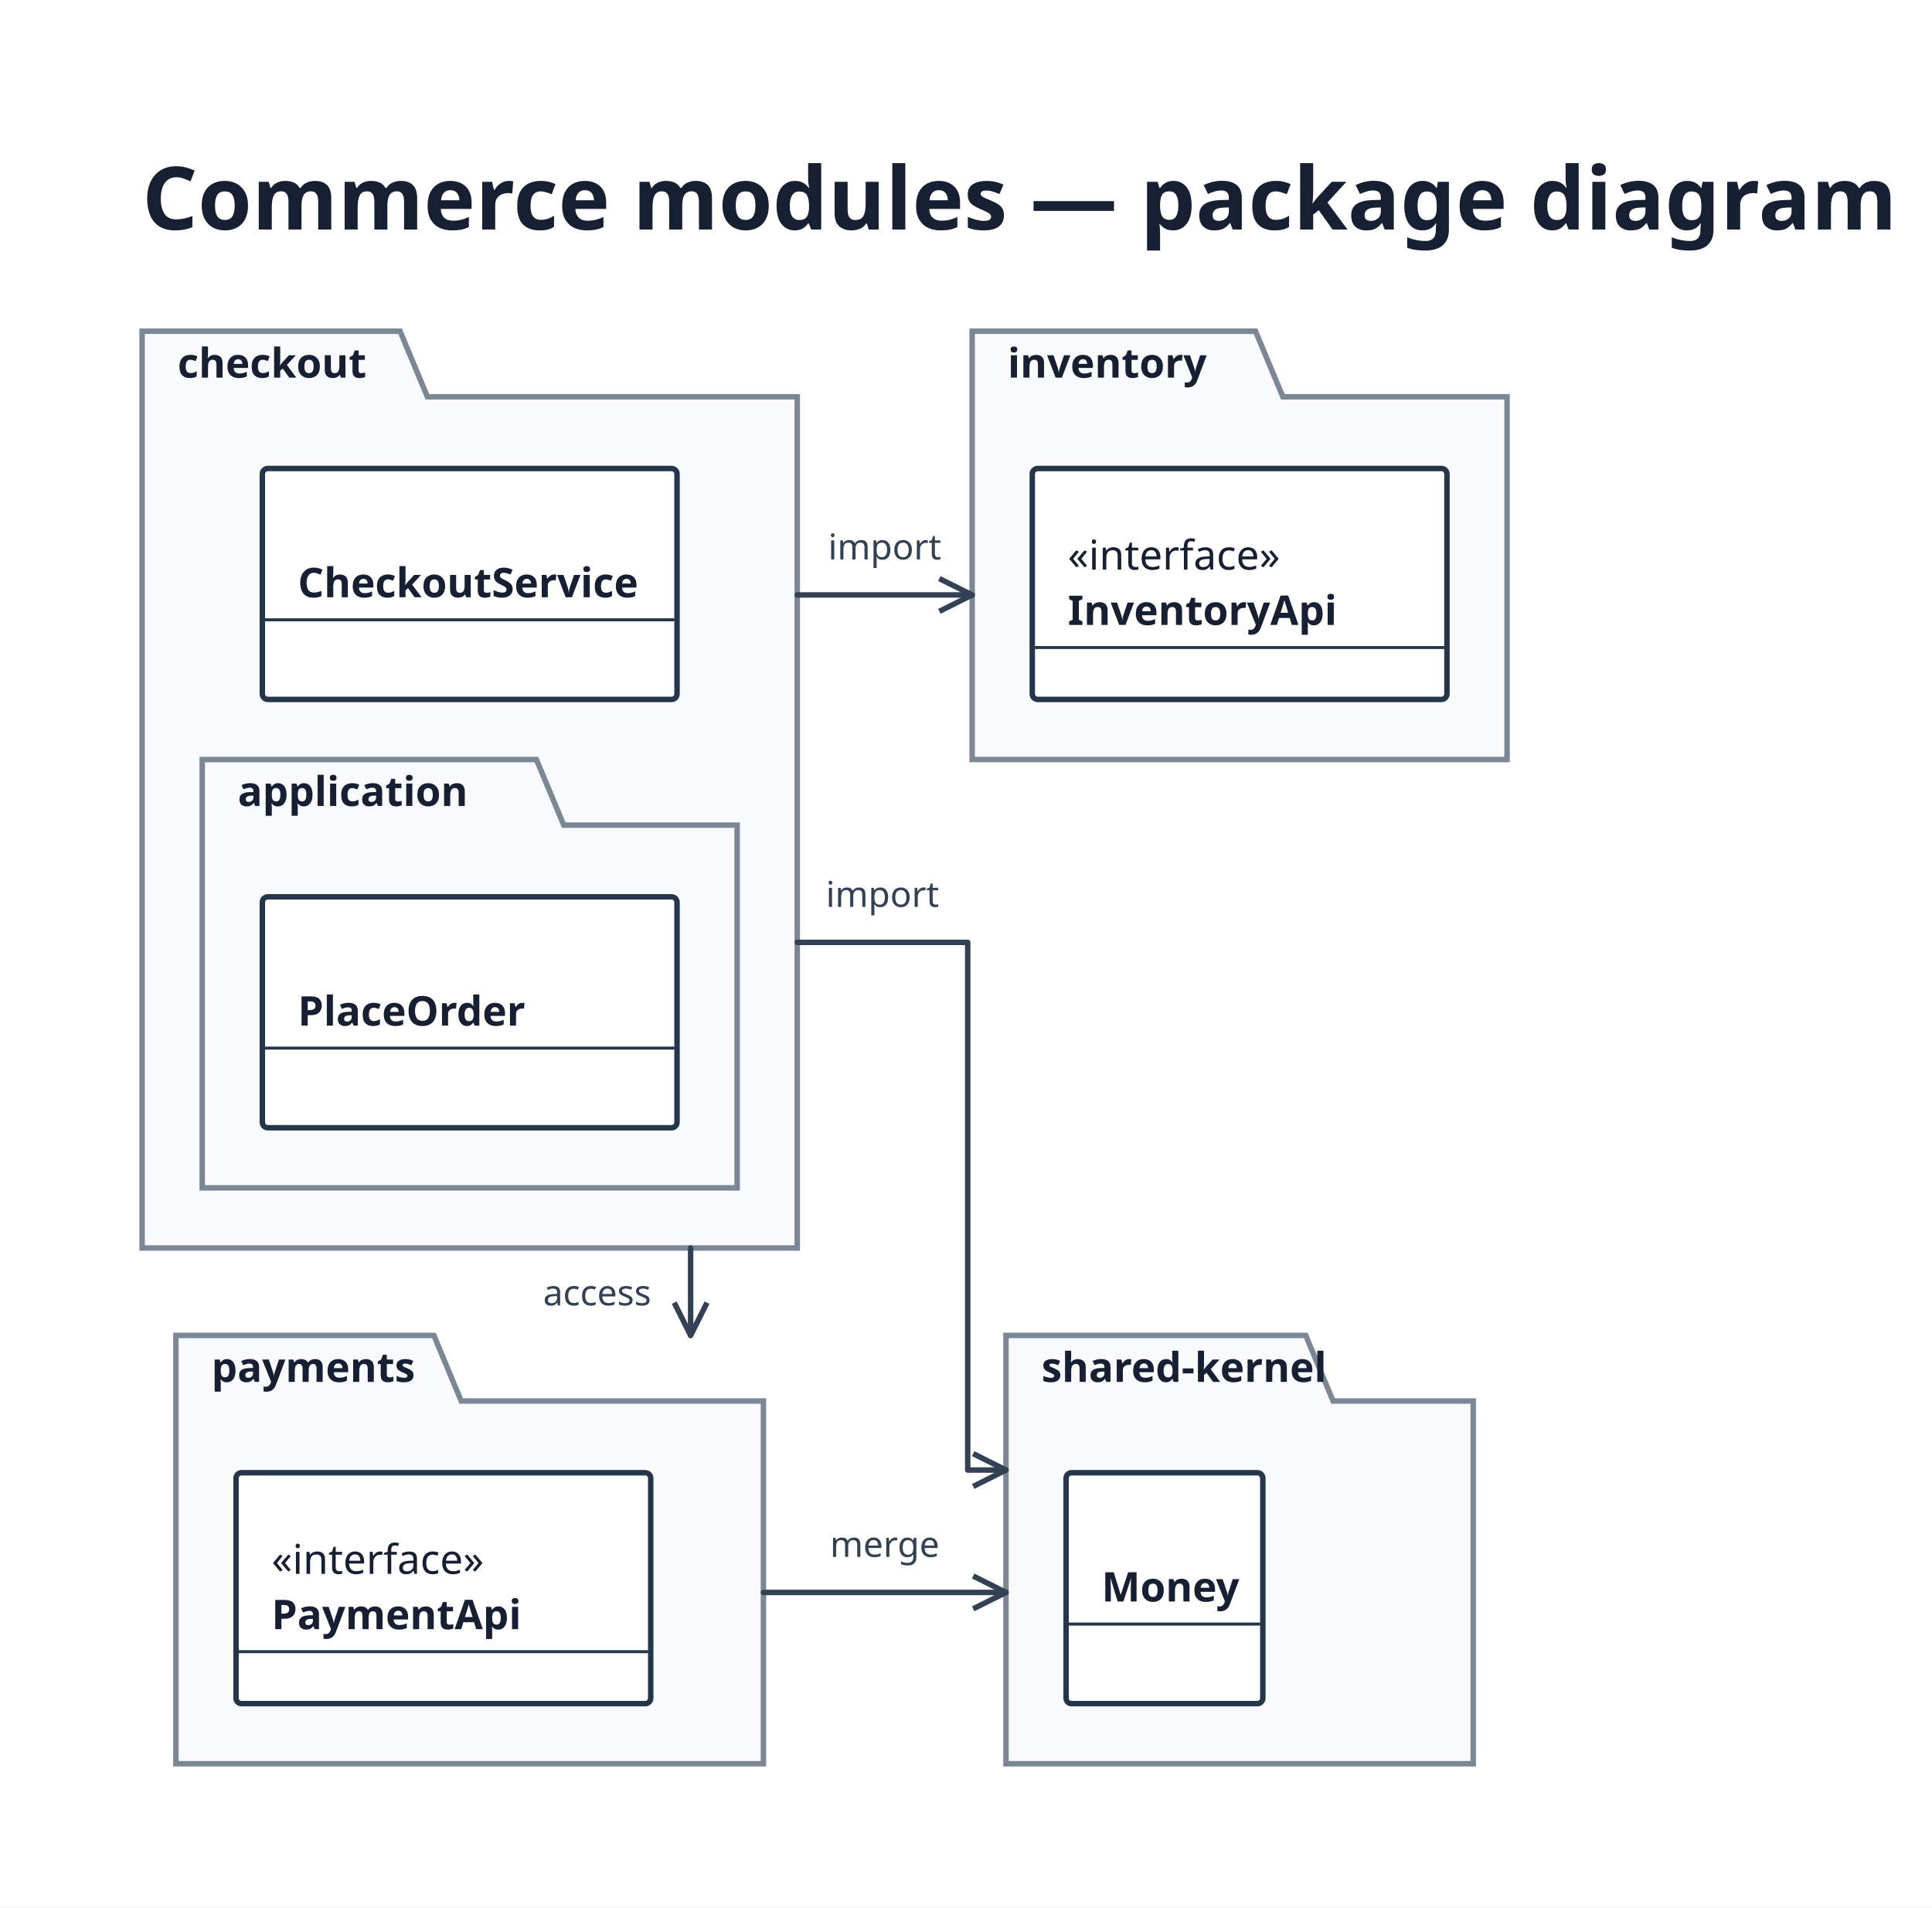
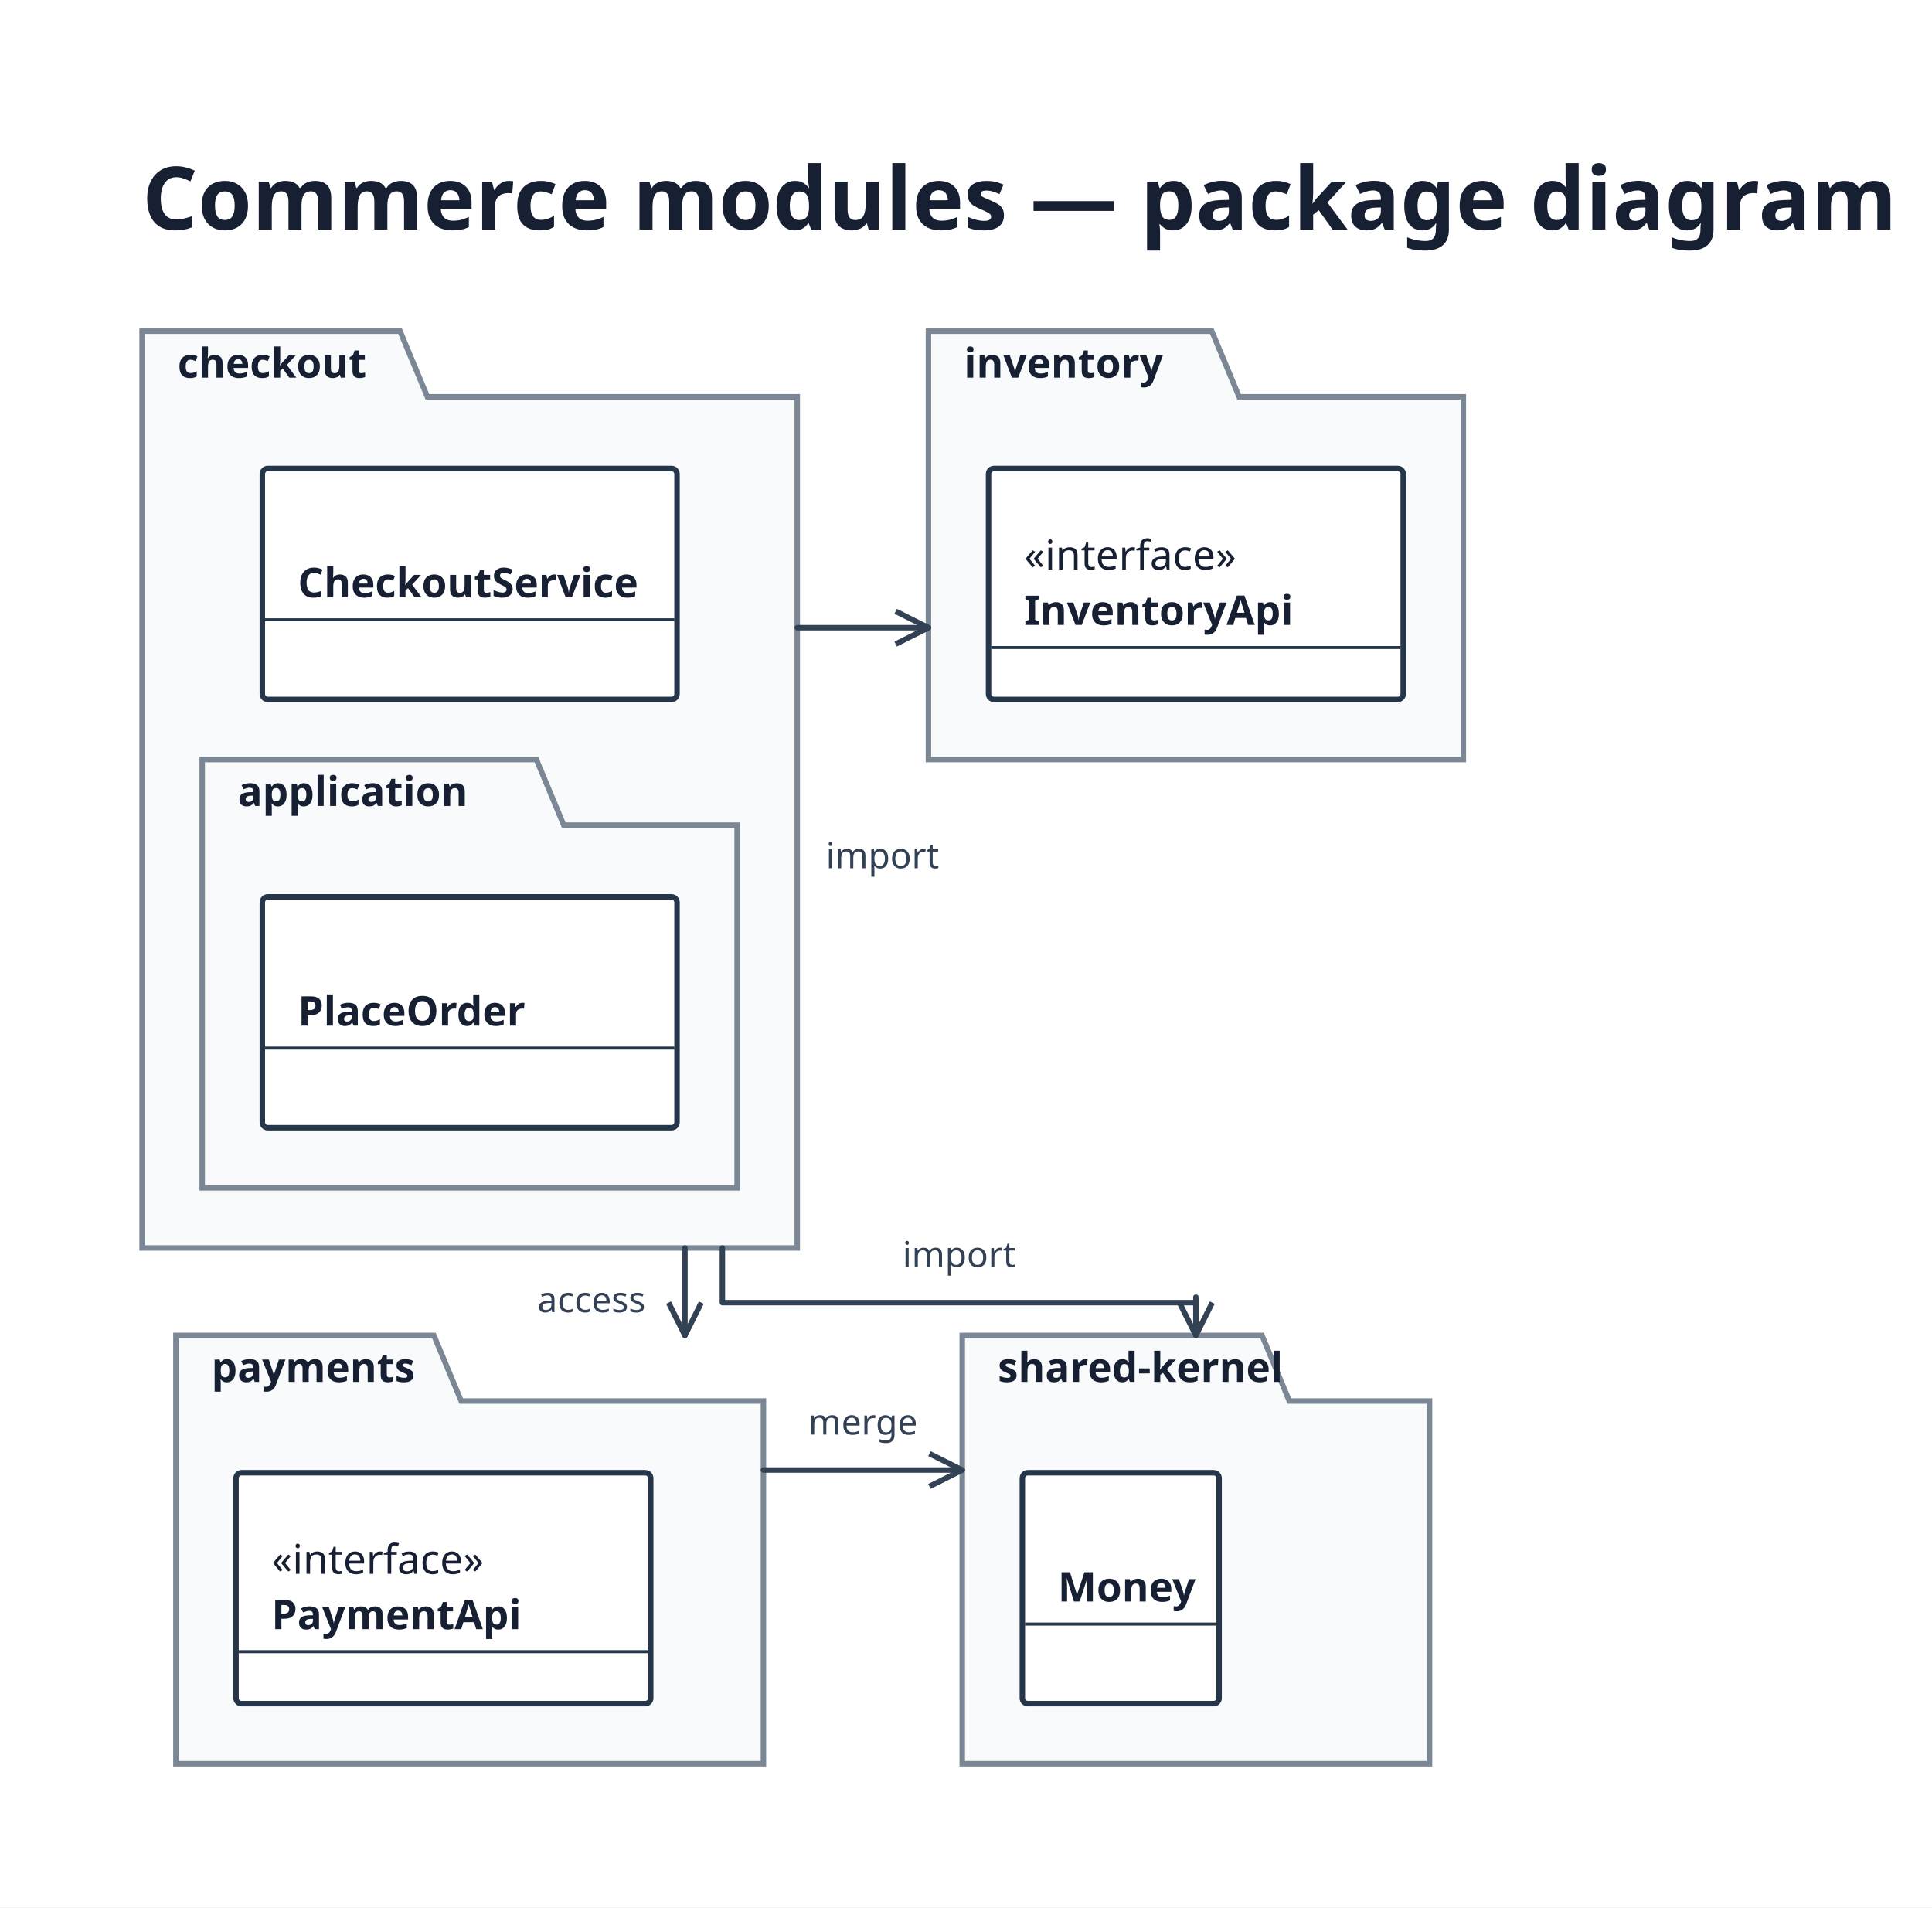
<svg xmlns="http://www.w3.org/2000/svg" width="707" height="698" viewBox="0 0 707 698" role="img" aria-label="uml-package-example">
  <rect width="100%" height="100%" fill="#ffffff" />
  <g id="boundaries">
    <path d="M 52 145.2 V 456.7 H 291.75 V 145.2 H 156.4 L 146.4 121.2 H 52 Z" fill="#f8fafc" stroke="#7b8794" stroke-width="2" />
-     <path d="M 355.75 145.2 V 277.95 H 551.5 V 145.2 H 469.45 L 459.45 121.2 H 355.75 Z" fill="#f8fafc" stroke="#7b8794" stroke-width="2" />
+     <path d="M 339.75 145.2 V 277.95 H 535.5 V 145.2 H 453.45 L 443.45 121.2 H 339.75 Z" fill="#f8fafc" stroke="#7b8794" stroke-width="2" />
    <path d="M 64.375 512.7 V 645.45 H 279.375 V 512.7 H 168.775 L 158.775 488.7 H 64.375 Z" fill="#f8fafc" stroke="#7b8794" stroke-width="2" />
-     <path d="M 368.125 512.7 V 645.45 H 539.125 V 512.7 H 487.825 L 477.825 488.7 H 368.125 Z" fill="#f8fafc" stroke="#7b8794" stroke-width="2" />
+     <path d="M 352.125 512.7 V 645.45 H 523.125 V 512.7 H 471.825 L 461.825 488.7 H 352.125 Z" fill="#f8fafc" stroke="#7b8794" stroke-width="2" />
    <path d="M 74 301.95 V 434.7 H 269.75 V 301.95 H 206.3 L 196.3 277.95 H 74 Z" fill="#f8fafc" stroke="#7b8794" stroke-width="2" />
  </g>
  <g id="corridor-dividers" />
  <g id="lines">
    <g data-line="checkout-inventory">
-       <polyline points="291.75,217.725 355.75,217.725" fill="none" stroke="#334155" stroke-width="2" stroke-linejoin="round" stroke-linecap="round" />
-       <path d="M 343.75 223.725 L 355.75 217.725 L 343.75 211.725" fill="none" stroke="#334155" stroke-width="2" stroke-linejoin="round" />
+       <polyline points="291.75,229.707 339.75,229.707" fill="none" stroke="#334155" stroke-width="2" stroke-linejoin="round" stroke-linecap="round" />
+       <path d="M 327.75 235.707 L 339.75 229.707 L 327.75 223.707" fill="none" stroke="#334155" stroke-width="2" stroke-linejoin="round" />
    </g>
    <g data-line="checkout-payments">
-       <polyline points="252.727,456.7 252.727,488.7" fill="none" stroke="#334155" stroke-width="2" stroke-linejoin="round" stroke-linecap="round" />
-       <path d="M 246.727 476.7 L 252.727 488.7 L 258.727 476.7" fill="none" stroke="#334155" stroke-width="2" stroke-linejoin="round" />
+       <polyline points="250.65,456.7 250.65,470.7 250.65,488.7" fill="none" stroke="#334155" stroke-width="2" stroke-linejoin="round" stroke-linecap="round" />
+       <path d="M 244.65 476.7 L 250.65 488.7 L 256.65 476.7" fill="none" stroke="#334155" stroke-width="2" stroke-linejoin="round" />
    </g>
    <g data-line="checkout-shared">
-       <polyline points="291.75,344.867 354.125,344.867 354.125,537.964 368.125,537.964" fill="none" stroke="#334155" stroke-width="2" stroke-linejoin="round" stroke-linecap="round" />
-       <path d="M 356.125 543.964 L 368.125 537.964 L 356.125 531.964" fill="none" stroke="#334155" stroke-width="2" stroke-linejoin="round" />
+       <polyline points="264.35,456.7 264.35,476.7 437.625,476.7 437.625,474.7 437.625,488.7" fill="none" stroke="#334155" stroke-width="2" stroke-linejoin="round" stroke-linecap="round" />
+       <path d="M 431.625 476.7 L 437.625 488.7 L 443.625 476.7" fill="none" stroke="#334155" stroke-width="2" stroke-linejoin="round" />
    </g>
    <g data-line="payments-shared">
-       <polyline points="279.375,582.75 368.125,582.75" fill="none" stroke="#334155" stroke-width="2" stroke-linejoin="round" stroke-linecap="round" />
-       <path d="M 356.125 588.75 L 368.125 582.75 L 356.125 576.75" fill="none" stroke="#334155" stroke-width="2" stroke-linejoin="round" />
+       <polyline points="279.375,537.964 352.125,537.964" fill="none" stroke="#334155" stroke-width="2" stroke-linejoin="round" stroke-linecap="round" />
+       <path d="M 340.125 543.964 L 352.125 537.964 L 340.125 531.964" fill="none" stroke="#334155" stroke-width="2" stroke-linejoin="round" />
    </g>
  </g>
  <g id="objects">
    <rect x="96" y="171.45" width="151.75" height="84.5" rx="2" fill="#ffffff" stroke="#26364a" stroke-width="2" />
    <rect x="96" y="328.2" width="151.75" height="84.5" rx="2" fill="#ffffff" stroke="#26364a" stroke-width="2" />
-     <rect x="377.75" y="171.45" width="151.75" height="84.5" rx="2" fill="#ffffff" stroke="#26364a" stroke-width="2" />
+     <rect x="361.75" y="171.45" width="151.75" height="84.5" rx="2" fill="#ffffff" stroke="#26364a" stroke-width="2" />
    <rect x="86.375" y="538.95" width="151.75" height="84.5" rx="2" fill="#ffffff" stroke="#26364a" stroke-width="2" />
-     <rect x="390.125" y="538.95" width="72" height="84.5" rx="2" fill="#ffffff" stroke="#26364a" stroke-width="2" />
+     <rect x="374.125" y="538.95" width="72" height="84.5" rx="2" fill="#ffffff" stroke="#26364a" stroke-width="2" />
  </g>
  <g id="ports" />
  <g id="text">
    <text x="52" y="84" text-anchor="start" fill="#172033" font-family="ui-rounded, 'Comic Sans MS', sans-serif" font-size="32" font-weight="700">Commerce modules — package diagram</text>
    <text x="65" y="138.2" text-anchor="start" fill="#172033" font-family="ui-rounded, 'Comic Sans MS', sans-serif" font-size="15" font-weight="700">checkout</text>
    <text x="109" y="218.575" text-anchor="start" fill="#172033" font-family="ui-rounded, 'Comic Sans MS', sans-serif" font-size="15" font-weight="700">CheckoutService</text>
    <path d="M 97 226.825 H 246.75" stroke="#26364a" stroke-width="1" />
    <path d="M 97 226.825 H 246.75" stroke="#26364a" stroke-width="1" />
    <text x="87" y="294.95" text-anchor="start" fill="#172033" font-family="ui-rounded, 'Comic Sans MS', sans-serif" font-size="15" font-weight="700">application</text>
    <text x="109" y="375.325" text-anchor="start" fill="#172033" font-family="ui-rounded, 'Comic Sans MS', sans-serif" font-size="15" font-weight="700">PlaceOrder</text>
    <path d="M 97 383.575 H 246.75" stroke="#26364a" stroke-width="1" />
    <path d="M 97 383.575 H 246.75" stroke="#26364a" stroke-width="1" />
-     <text x="368.75" y="138.2" text-anchor="start" fill="#172033" font-family="ui-rounded, 'Comic Sans MS', sans-serif" font-size="15" font-weight="700">inventory</text>
-     <text x="390.75" y="208.45" text-anchor="start" fill="#172033" font-family="ui-rounded, 'Comic Sans MS', sans-serif" font-size="15" font-weight="450">«interface»</text>
-     <text x="390.75" y="228.7" text-anchor="start" fill="#172033" font-family="ui-rounded, 'Comic Sans MS', sans-serif" font-size="15" font-weight="700">InventoryApi</text>
-     <path d="M 378.75 236.95 H 528.5" stroke="#26364a" stroke-width="1" />
-     <path d="M 378.75 236.95 H 528.5" stroke="#26364a" stroke-width="1" />
+     <text x="352.75" y="138.2" text-anchor="start" fill="#172033" font-family="ui-rounded, 'Comic Sans MS', sans-serif" font-size="15" font-weight="700">inventory</text>
+     <text x="374.75" y="208.45" text-anchor="start" fill="#172033" font-family="ui-rounded, 'Comic Sans MS', sans-serif" font-size="15" font-weight="450">«interface»</text>
+     <text x="374.75" y="228.7" text-anchor="start" fill="#172033" font-family="ui-rounded, 'Comic Sans MS', sans-serif" font-size="15" font-weight="700">InventoryApi</text>
+     <path d="M 362.75 236.95 H 512.5" stroke="#26364a" stroke-width="1" />
+     <path d="M 362.75 236.95 H 512.5" stroke="#26364a" stroke-width="1" />
    <text x="77.375" y="505.7" text-anchor="start" fill="#172033" font-family="ui-rounded, 'Comic Sans MS', sans-serif" font-size="15" font-weight="700">payments</text>
    <text x="99.375" y="575.95" text-anchor="start" fill="#172033" font-family="ui-rounded, 'Comic Sans MS', sans-serif" font-size="15" font-weight="450">«interface»</text>
    <text x="99.375" y="596.2" text-anchor="start" fill="#172033" font-family="ui-rounded, 'Comic Sans MS', sans-serif" font-size="15" font-weight="700">PaymentApi</text>
    <path d="M 87.375 604.45 H 237.125" stroke="#26364a" stroke-width="1" />
    <path d="M 87.375 604.45 H 237.125" stroke="#26364a" stroke-width="1" />
-     <text x="381.125" y="505.7" text-anchor="start" fill="#172033" font-family="ui-rounded, 'Comic Sans MS', sans-serif" font-size="15" font-weight="700">shared-kernel</text>
-     <text x="403.125" y="586.075" text-anchor="start" fill="#172033" font-family="ui-rounded, 'Comic Sans MS', sans-serif" font-size="15" font-weight="700">Money</text>
-     <path d="M 391.125 594.325 H 461.125" stroke="#26364a" stroke-width="1" />
-     <path d="M 391.125 594.325 H 461.125" stroke="#26364a" stroke-width="1" />
-     <g>
-       <rect x="297.55" y="189.725" width="52.4" height="20" rx="4" fill="#ffffff" fill-opacity=".9" />
-       <text x="323.75" y="204.725" text-anchor="middle" font-family="ui-rounded, sans-serif" font-size="13" fill="#334155">import</text>
+     <text x="365.125" y="505.7" text-anchor="start" fill="#172033" font-family="ui-rounded, 'Comic Sans MS', sans-serif" font-size="15" font-weight="700">shared-kernel</text>
+     <text x="387.125" y="586.075" text-anchor="start" fill="#172033" font-family="ui-rounded, 'Comic Sans MS', sans-serif" font-size="15" font-weight="700">Money</text>
+     <path d="M 375.125 594.325 H 445.125" stroke="#26364a" stroke-width="1" />
+     <path d="M 375.125 594.325 H 445.125" stroke="#26364a" stroke-width="1" />
+     <g data-line-label="checkout-inventory">
+       <text x="322.95" y="317.707" text-anchor="middle" font-family="ui-rounded, sans-serif" font-size="13" fill="#334155" stroke="#ffffff" stroke-opacity=".92" stroke-width="3.5" stroke-linejoin="round" paint-order="stroke fill">import</text>
    </g>
-     <g>
-       <rect x="192.327" y="462.7" width="52.4" height="20" rx="4" fill="#ffffff" fill-opacity=".9" />
-       <text x="218.527" y="477.7" text-anchor="middle" font-family="ui-rounded, sans-serif" font-size="13" fill="#334155">access</text>
+     <g data-line-label="checkout-payments">
+       <text x="216.45" y="480.2" text-anchor="middle" font-family="ui-rounded, sans-serif" font-size="13" fill="#334155" stroke="#ffffff" stroke-opacity=".92" stroke-width="3.5" stroke-linejoin="round" paint-order="stroke fill">access</text>
    </g>
-     <g>
-       <rect x="296.738" y="316.867" width="52.4" height="20" rx="4" fill="#ffffff" fill-opacity=".9" />
-       <text x="322.938" y="331.867" text-anchor="middle" font-family="ui-rounded, sans-serif" font-size="13" fill="#334155">import</text>
+     <g data-line-label="checkout-shared">
+       <text x="350.988" y="463.7" text-anchor="middle" font-family="ui-rounded, sans-serif" font-size="13" fill="#334155" stroke="#ffffff" stroke-opacity=".92" stroke-width="3.5" stroke-linejoin="round" paint-order="stroke fill">import</text>
    </g>
-     <g>
-       <rect x="301.25" y="554.75" width="45" height="20" rx="4" fill="#ffffff" fill-opacity=".9" />
-       <text x="323.75" y="569.75" text-anchor="middle" font-family="ui-rounded, sans-serif" font-size="13" fill="#334155">merge</text>
+     <g data-line-label="payments-shared">
+       <text x="315.75" y="524.964" text-anchor="middle" font-family="ui-rounded, sans-serif" font-size="13" fill="#334155" stroke="#ffffff" stroke-opacity=".92" stroke-width="3.5" stroke-linejoin="round" paint-order="stroke fill">merge</text>
    </g>
  </g>
</svg>
